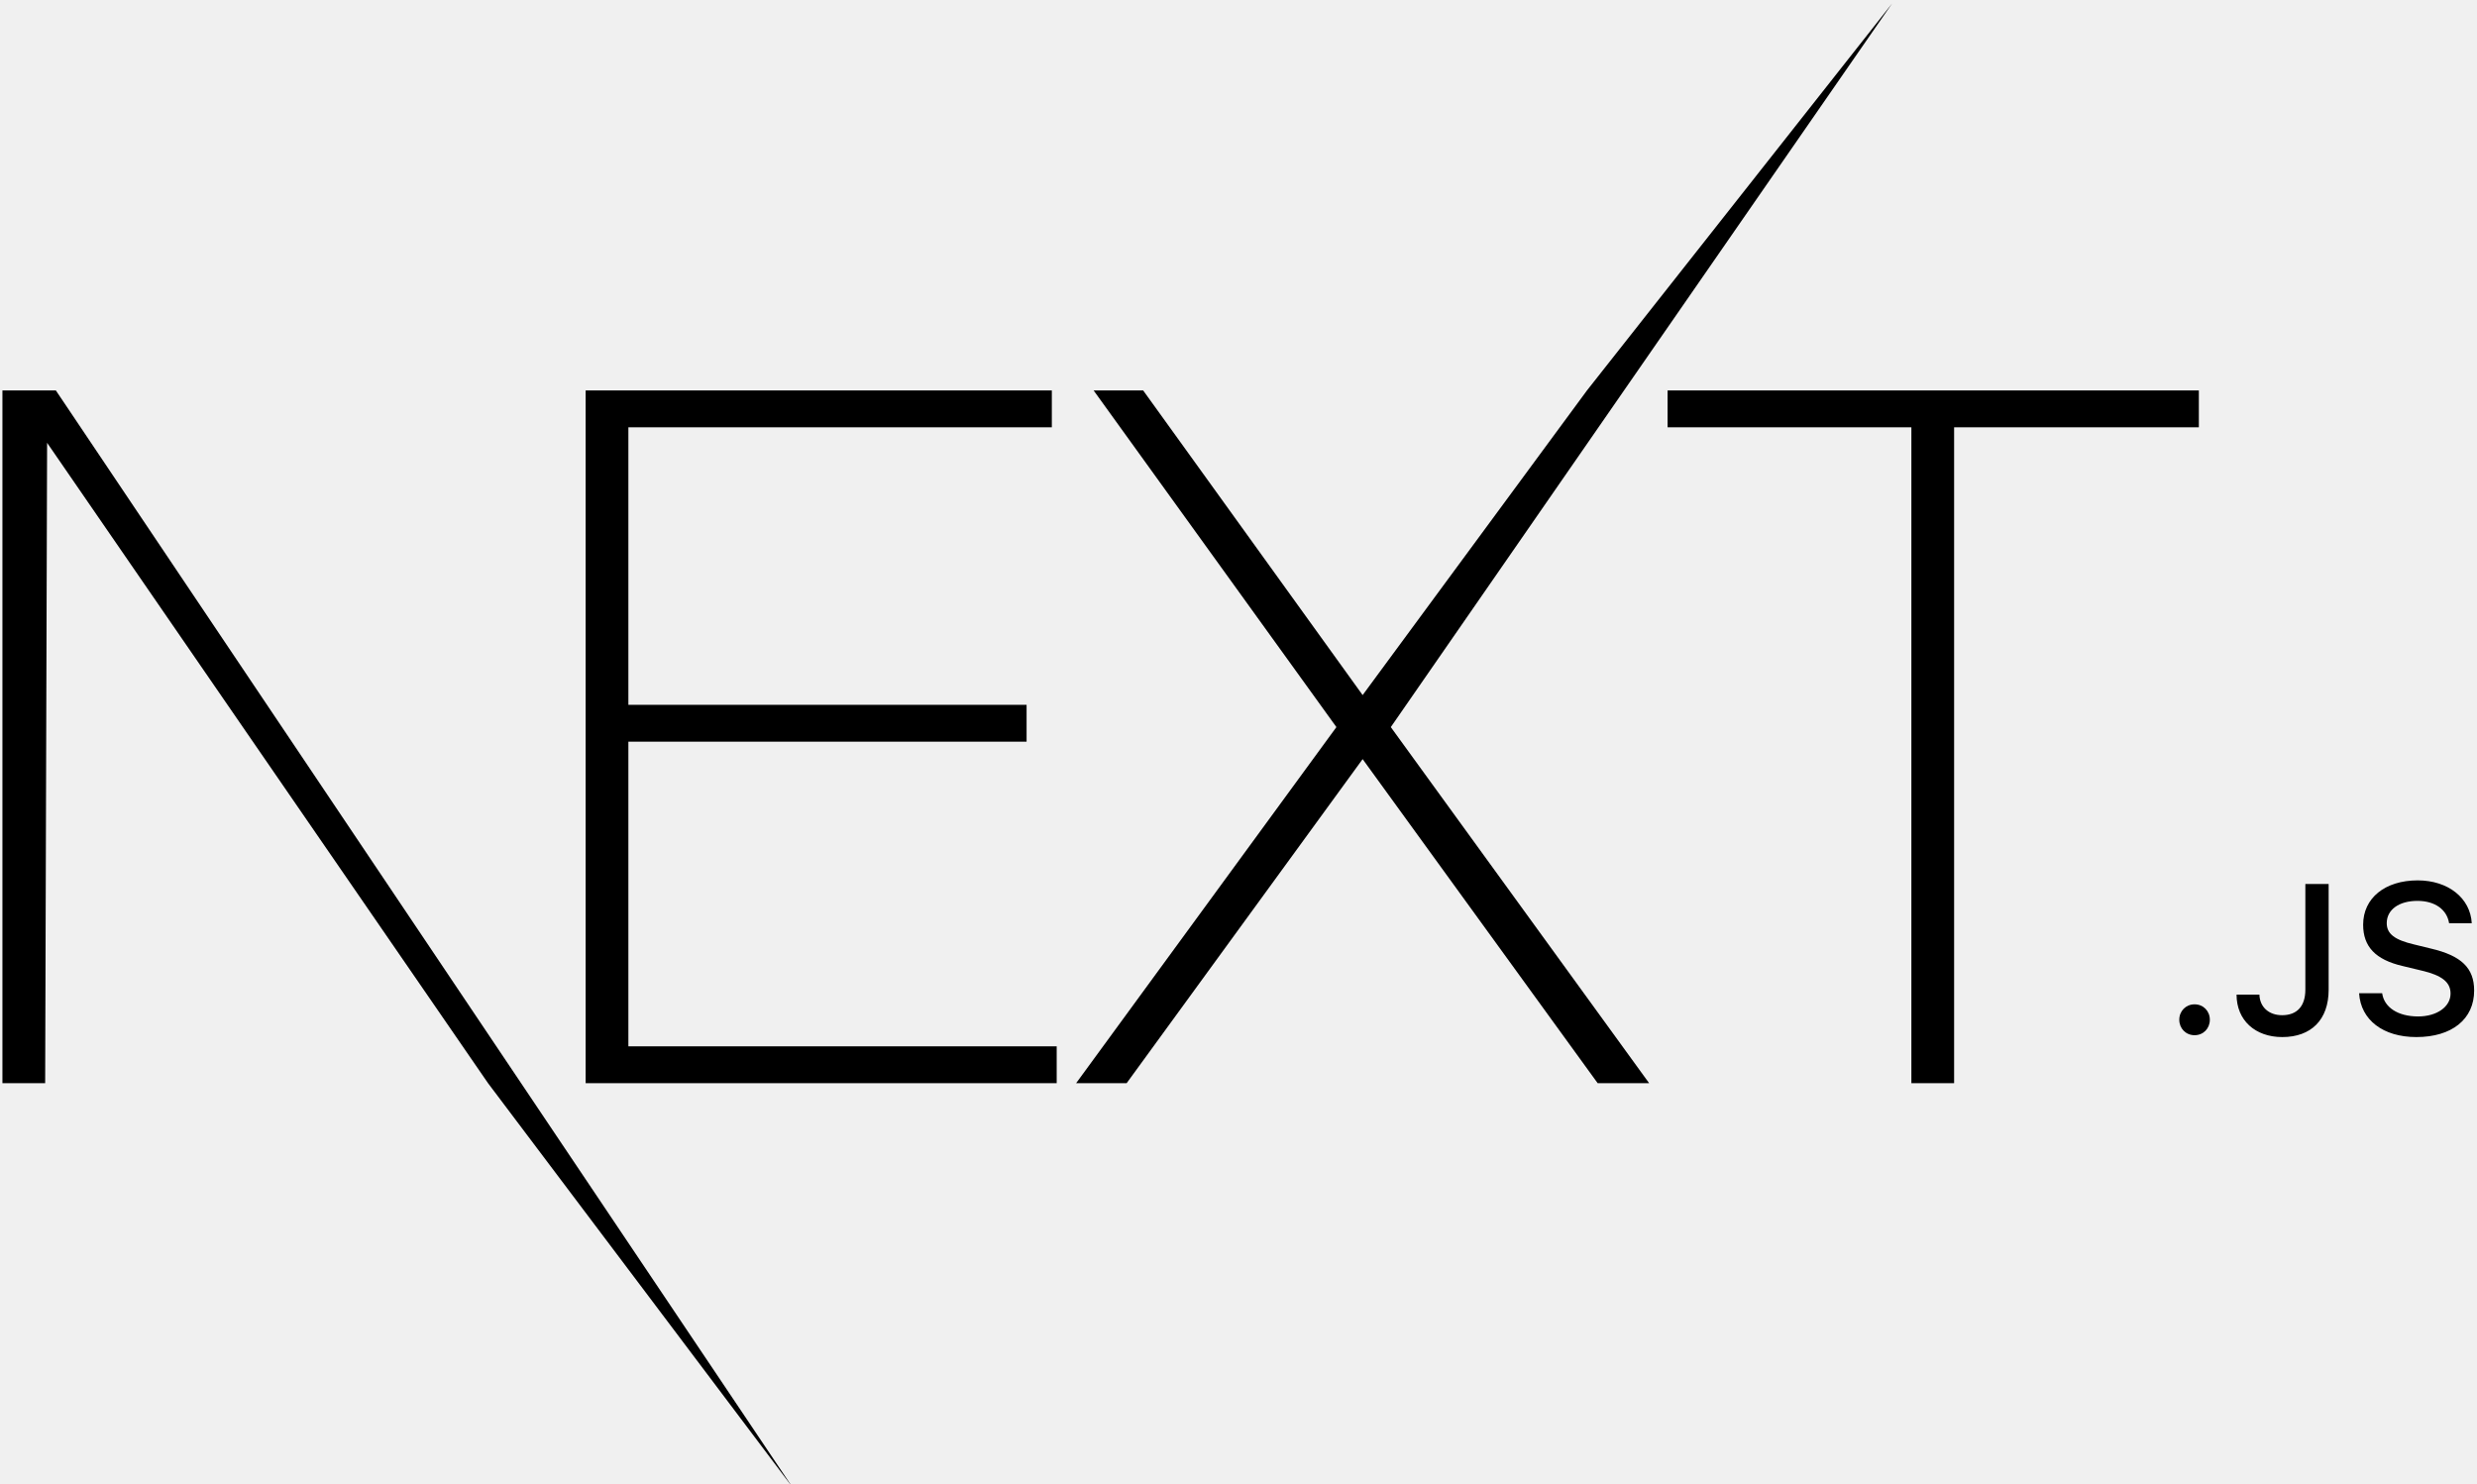
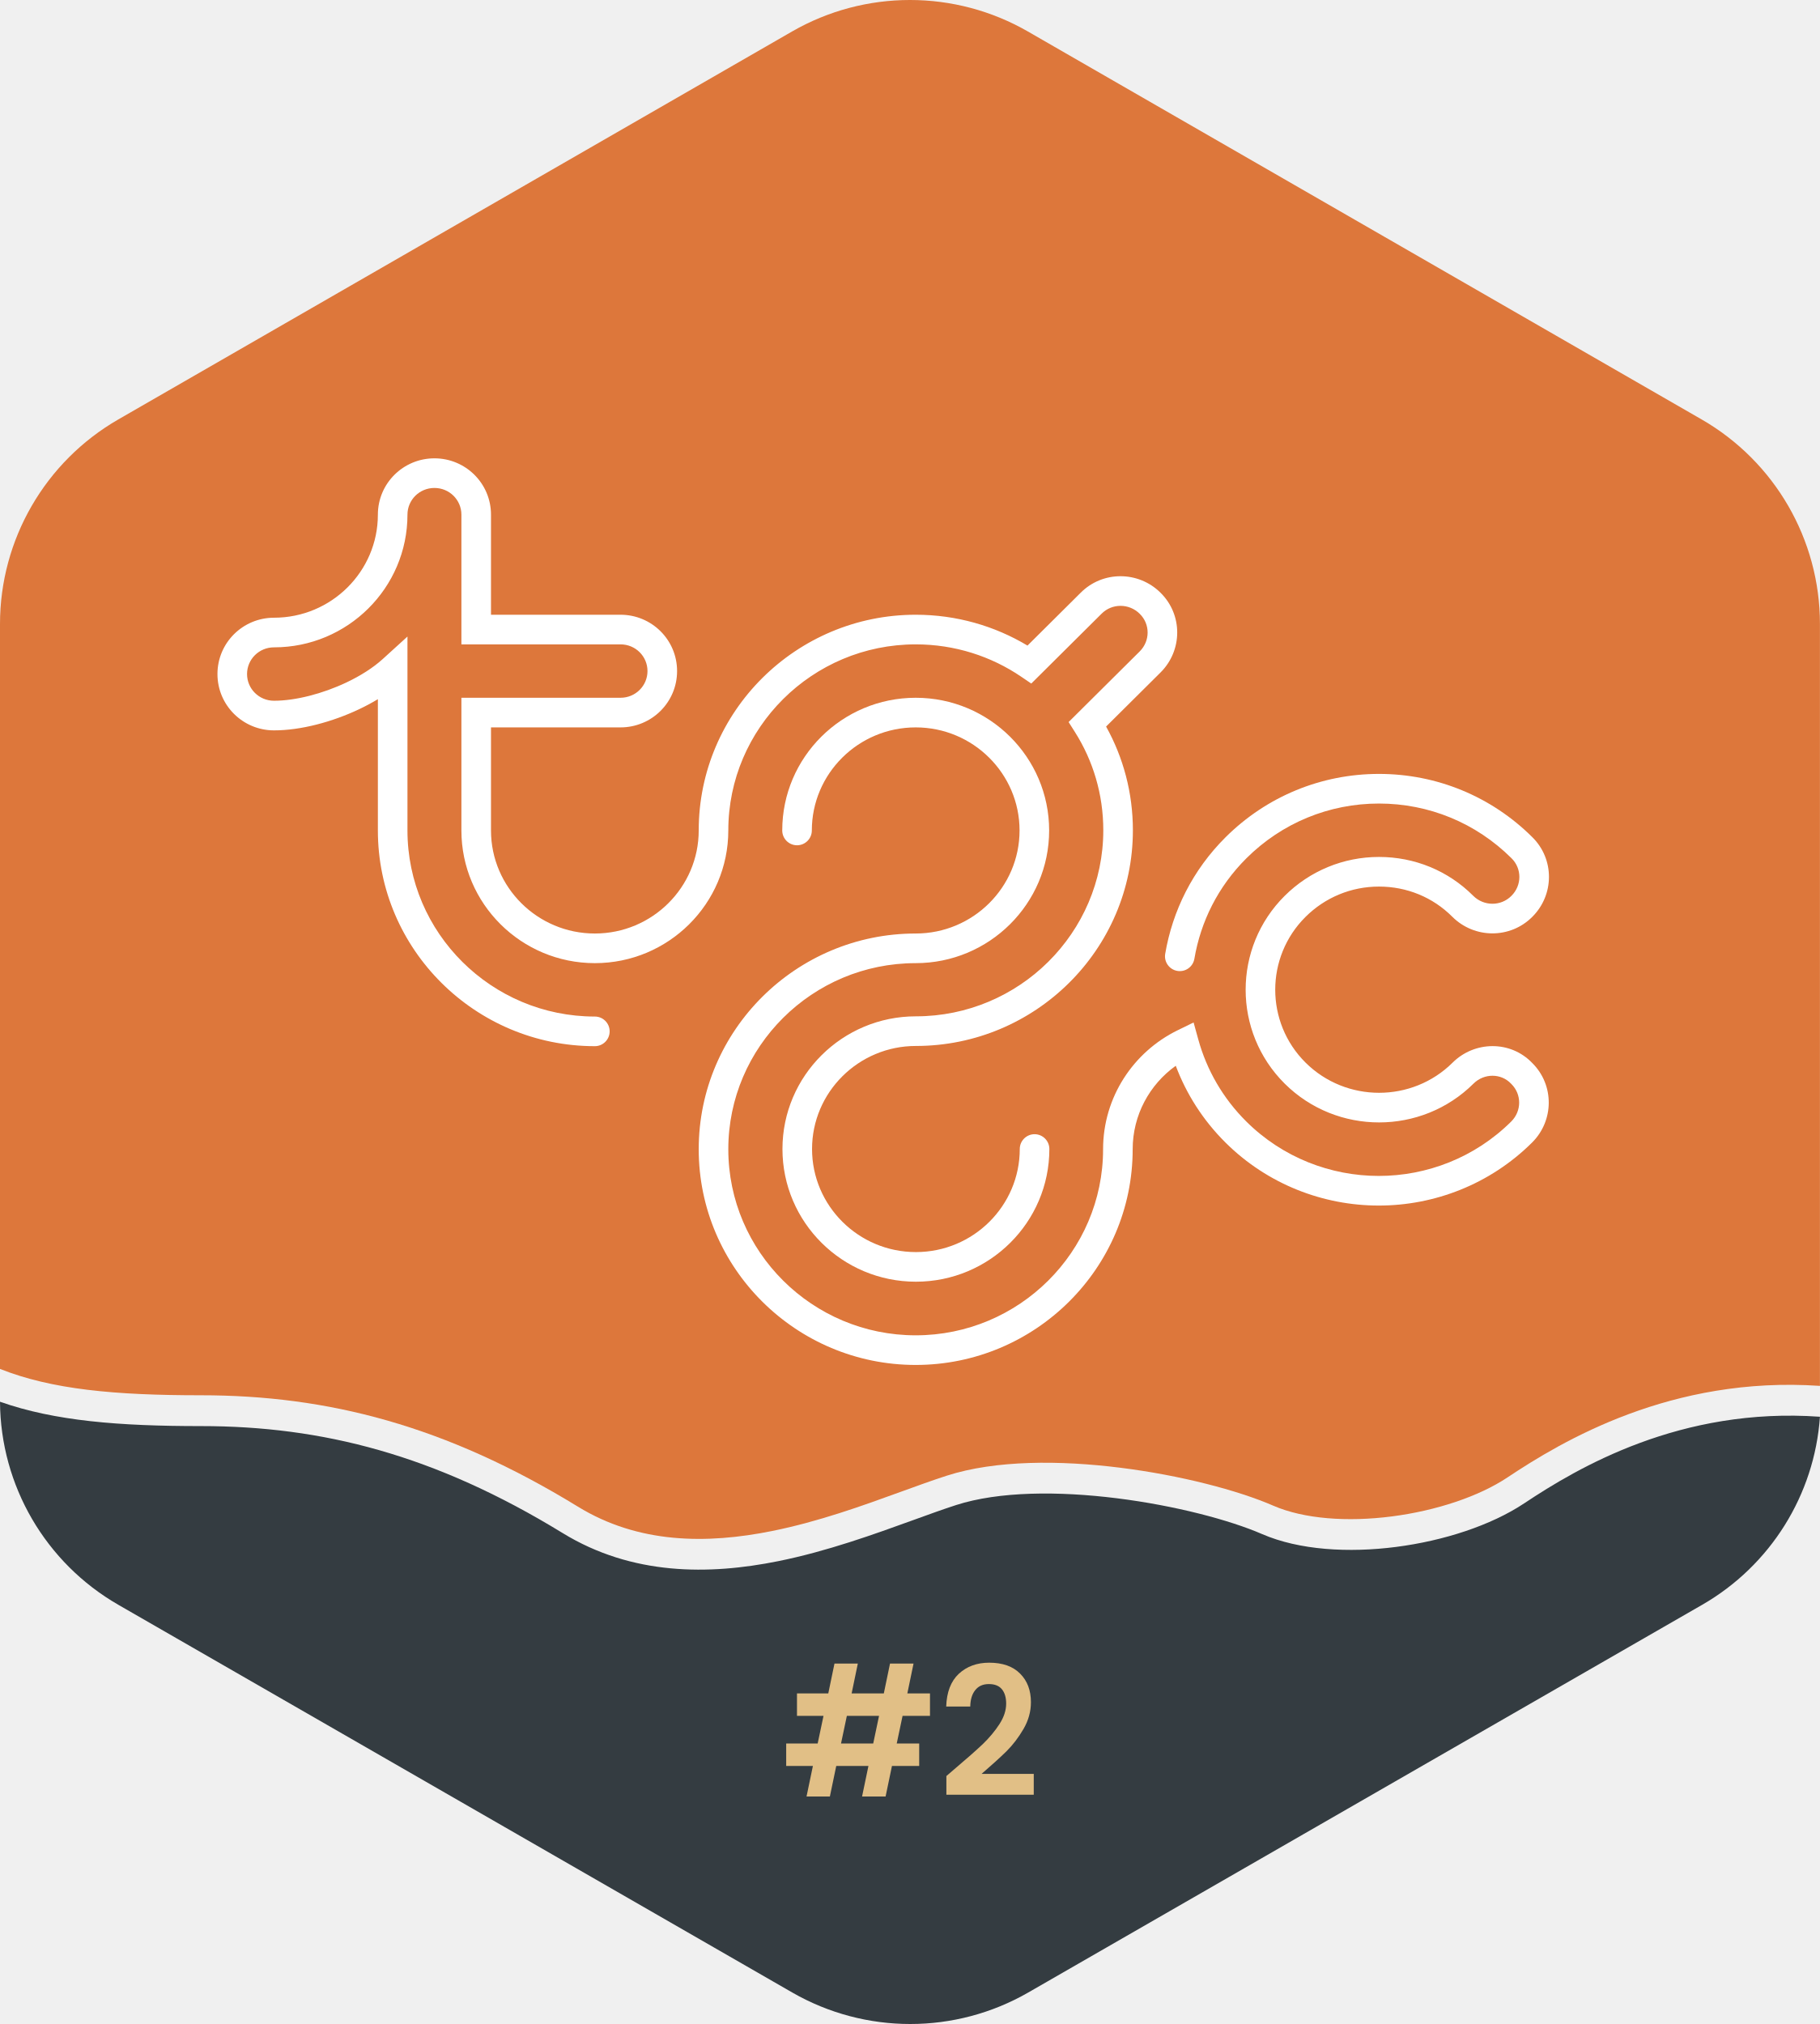
- <svg xmlns="http://www.w3.org/2000/svg" width="207px" height="124px" viewBox="0 0 207 124" version="1.1">
-   <defs />
-   <g id="Page-1" stroke="none" stroke-width="1" fill="none" fill-rule="evenodd">
-     <g id="Black-Next.js" transform="translate(-247, -138)" fill="#000000" fill-rule="nonzero">
-       <g id="next-black" transform="translate(247, 138)">
-         <g id="EXT-+-Type-something">
-           <path d="M48.942,32.632 L87.901,32.632 L87.901,35.714 L52.513,35.714 L52.513,58.907 L85.791,58.907 L85.791,61.989 L52.513,61.989 L52.513,87.453 L88.307,87.453 L88.307,90.534 L48.942,90.534 L48.942,32.632 Z M91.391,32.632 L95.531,32.632 L113.874,58.096 L132.623,32.632 L158.124,0.287 L116.228,60.772 L137.817,90.534 L133.516,90.534 L113.874,63.448 L94.151,90.534 L89.93,90.534 L111.682,60.772 L91.391,32.632 Z M139.359,35.714 L139.359,32.632 L183.756,32.632 L183.756,35.714 L163.303,35.714 L163.303,90.534 L159.732,90.534 L159.732,35.714 L139.359,35.714 Z" id="EXT" />
-           <polygon id="Type-something" points="0.203 32.632 4.667 32.632 66.224 124.303 40.785 90.534 3.936 37.011 3.774 90.534 0.203 90.534" />
-         </g>
-         <path d="M183.397,86.523 C184.135,86.523 184.673,85.96 184.673,85.233 C184.673,84.506 184.135,83.943 183.397,83.943 C182.667,83.943 182.12,84.506 182.12,85.233 C182.12,85.96 182.667,86.523 183.397,86.523 Z M186.906,83.13 C186.906,85.276 188.461,86.679 190.728,86.679 C193.142,86.679 194.602,85.233 194.602,82.723 L194.602,73.886 L192.656,73.886 L192.656,82.714 C192.656,84.108 191.952,84.852 190.71,84.852 C189.598,84.852 188.843,84.16 188.817,83.13 L186.906,83.13 Z M197.147,83.017 C197.286,85.25 199.153,86.679 201.933,86.679 C204.903,86.679 206.762,85.181 206.762,82.792 C206.762,80.914 205.702,79.875 203.131,79.278 L201.75,78.94 C200.117,78.56 199.457,78.049 199.457,77.157 C199.457,76.032 200.482,75.296 202.02,75.296 C203.479,75.296 204.486,76.015 204.669,77.166 L206.562,77.166 C206.449,75.063 204.591,73.583 202.046,73.583 C199.309,73.583 197.485,75.063 197.485,77.287 C197.485,79.122 198.519,80.213 200.786,80.741 L202.402,81.13 C204.061,81.52 204.79,82.091 204.79,83.043 C204.79,84.151 203.644,84.956 202.08,84.956 C200.404,84.956 199.24,84.203 199.075,83.017 L197.147,83.017 Z" id=".JS" />
-       </g>
-     </g>
-   </g>
+ <svg xmlns="http://www.w3.org/2000/svg" width="544" height="605" viewBox="0 0 544 605" fill="none">
+   <path d="M544 423.485C502.313 420.503 471.594 438.723 455.631 449.346C445.632 456.001 431.456 460.574 417.306 462.397C403.193 464.215 388.385 463.388 377.214 458.54C367.546 454.343 351.196 450.017 333.816 447.848C316.369 445.671 298.583 445.76 285.808 449.874C282.055 451.082 277.773 452.635 273.09 454.334L273.087 454.335C261.427 458.563 247.285 463.692 232.655 466.645C211.907 470.832 188.963 470.983 168.184 458.254C129.989 434.857 96.333 426.277 60.069 426.277C35.659 426.277 16.428 424.779 0 419C0.15 444.062 13.612 467.178 35.383 479.703L236.797 595.576C258.639 608.141 285.531 608.141 307.372 595.576L508.787 479.703C529.252 467.929 542.375 446.796 544 423.485Z" fill="#343C41" />
+   <path d="M307.276 9.429C285.442 -3.143 258.558 -3.143 236.724 9.429L35.373 125.368C13.487 137.971 0 161.289 0 186.528V409.188C15.467 415.321 34.235 417.064 60.052 417.064C97.982 417.064 133.219 426.125 172.751 450.363C190.835 461.45 211.171 461.601 230.833 457.63C244.78 454.812 257.789 450.087 269.24 445.927C274.129 444.151 278.734 442.478 283.008 441.1C297.614 436.393 316.925 436.482 334.807 438.716C352.758 440.957 369.971 445.452 380.618 450.077C389.762 454.049 402.777 454.987 416.045 453.277C429.276 451.571 442.04 447.323 450.589 441.628C467.007 430.693 499.621 411.225 544 414.259V186.528C544 161.289 530.513 137.971 508.627 125.369L307.276 9.429Z" fill="#DD773B" />
+   <path d="M269.787 512.893L268.042 521.161H274.757V527.872H266.615L264.712 537H257.68L259.584 527.872H249.962L248.058 537H241.08L242.983 527.872H235V521.161H244.41L246.155 512.893H238.225V506.181H247.583L249.433 497.268H256.411L254.561 506.181H264.183L266.033 497.268H273.065L271.214 506.181H277.981V512.893H269.787ZM262.756 512.893H253.134L251.389 521.161H261.011L262.756 512.893Z" fill="#E1BF86" />
+   <path d="M285.632 528.517C289.016 525.653 291.712 523.273 293.721 521.376C295.73 519.443 297.404 517.438 298.744 515.362C300.083 513.286 300.753 511.246 300.753 509.242C300.753 507.416 300.33 505.984 299.484 504.946C298.638 503.908 297.334 503.389 295.572 503.389C293.809 503.389 292.452 503.998 291.501 505.215C290.549 506.396 290.056 508.025 290.02 510.101H282.83C282.971 505.805 284.223 502.548 286.584 500.329C288.981 498.11 292.012 497 295.677 497C299.695 497 302.779 498.092 304.929 500.275C307.079 502.423 308.154 505.268 308.154 508.812C308.154 511.604 307.414 514.271 305.934 516.812C304.453 519.353 302.762 521.573 300.858 523.47C298.955 525.331 296.47 527.586 293.404 530.235H309V536.463H282.883V530.879L285.632 528.517Z" fill="#E1BF86" />
+   <path d="M129.857 145.856C125.367 145.856 121.795 149.447 121.795 153.837C121.795 175.745 103.886 193.499 81.906 193.499C77.416 193.499 73.844 197.09 73.844 201.48C73.844 205.871 77.416 209.461 81.906 209.461C88.31 209.461 96.415 207.377 103.555 203.994C107.66 202.048 111.475 199.657 114.401 196.997L121.795 190.274V248.234C121.795 278.86 146.914 303.858 177.808 303.858C180.25 303.858 182.23 305.84 182.23 308.286C182.23 310.732 180.25 312.714 177.808 312.714C142.094 312.714 112.951 283.816 112.951 248.234V208.992C111.125 210.096 109.235 211.1 107.338 211.998C99.332 215.793 89.928 218.318 81.906 218.318C72.598 218.318 65 210.828 65 201.48C65 192.133 72.598 184.643 81.906 184.643C99.066 184.643 112.951 170.789 112.951 153.837C112.951 144.49 120.549 137 129.857 137C139.165 137 146.763 144.49 146.763 153.837V183.754H185.48C194.788 183.754 202.386 191.243 202.386 200.591C202.386 209.939 194.788 217.428 185.48 217.428H146.763V248.234C146.763 265.186 160.648 279.039 177.808 279.039C194.968 279.039 208.853 265.186 208.853 248.234C208.853 212.651 237.996 183.754 273.71 183.754C285.905 183.754 297.353 187.111 307.126 192.973L322.981 177.22L322.993 177.208C329.585 170.562 340.276 170.625 346.872 177.155C353.585 183.734 353.509 194.437 346.895 201.009L330.622 217.177C335.752 226.391 338.631 236.967 338.631 248.17C338.631 283.753 309.488 312.651 273.774 312.651C256.614 312.651 242.729 326.504 242.729 343.456C242.729 360.408 256.614 374.262 273.774 374.262C290.934 374.262 304.819 360.408 304.819 343.456C304.819 341.011 306.799 339.028 309.242 339.028C311.684 339.028 313.664 341.011 313.664 343.456C313.664 365.364 295.754 383.118 273.774 383.118C251.794 383.118 233.884 365.364 233.884 343.456C233.884 321.549 251.794 303.794 273.774 303.794C304.668 303.794 329.786 278.797 329.786 248.17C329.786 237.41 326.713 227.354 321.322 218.84L319.418 215.833L340.666 194.722C343.833 191.576 343.817 186.548 340.68 183.478L340.67 183.468L340.659 183.458C337.477 180.302 332.373 180.319 329.27 183.447L329.249 183.469L308.261 204.322L305.248 202.274C296.262 196.168 285.397 192.61 273.71 192.61C242.816 192.61 217.698 217.608 217.698 248.234C217.698 270.141 199.788 287.896 177.808 287.896C155.828 287.896 137.918 270.141 137.918 248.234V208.572H185.48C189.97 208.572 193.541 204.981 193.541 200.591C193.541 196.2 189.97 192.61 185.48 192.61H137.918V153.837C137.918 149.447 134.347 145.856 129.857 145.856Z" fill="white" />
+   <path d="M233.82 248.234C233.82 226.326 251.73 208.572 273.71 208.572C295.69 208.572 313.6 226.326 313.6 248.234C313.6 270.141 295.69 287.896 273.71 287.896C242.816 287.896 217.698 312.893 217.698 343.52C217.698 374.146 242.816 399.144 273.71 399.144C304.604 399.144 329.722 374.146 329.722 343.52C329.722 327.946 338.8 314.421 351.994 307.968L356.776 305.629L358.197 310.764C360.679 319.734 365.457 328.202 372.537 335.237C383.425 346.055 397.802 351.501 412.129 351.501C426.455 351.501 440.833 346.055 451.72 335.237C454.88 332.098 454.872 327.087 451.758 324.016L451.706 323.964L451.656 323.911C448.695 320.791 443.625 320.747 440.436 323.915C424.881 339.371 399.569 339.371 384.013 323.915C368.442 308.444 368.442 283.246 384.013 267.775C391.525 260.312 401.564 256.152 412.193 256.152C422.813 256.152 432.854 260.242 440.371 267.774L440.372 267.775L440.375 267.778C443.557 270.937 448.665 270.921 451.77 267.79L451.78 267.779L451.79 267.769C454.951 264.622 454.934 259.598 451.799 256.531L451.788 256.52L451.776 256.508C441.195 246 427.135 240.189 412.193 240.189C397.247 240.189 383.183 246.003 372.601 256.516C364.03 265.032 358.89 275.549 357.011 286.593C356.6 289.004 354.316 290.625 351.908 290.215C349.501 289.804 347.882 287.516 348.292 285.106C350.468 272.319 356.436 260.101 366.372 250.23C378.609 238.071 394.911 231.333 412.193 231.333C429.465 231.333 445.76 238.064 457.994 250.21C464.696 256.783 464.627 267.468 458.035 274.04C451.435 280.686 440.734 280.611 434.142 274.061L434.14 274.059L434.131 274.05L434.12 274.039C428.29 268.195 420.51 265.008 412.193 265.008C403.903 265.008 396.102 268.24 390.243 274.061C378.158 286.069 378.158 305.621 390.243 317.629C402.35 329.658 422.099 329.658 434.206 317.629C440.72 311.157 451.464 310.912 458.017 317.758C464.639 324.345 464.535 334.982 457.95 341.524C445.327 354.066 428.676 360.357 412.129 360.357C395.582 360.357 378.93 354.066 366.308 341.524C359.55 334.81 354.593 326.955 351.445 318.572C343.622 324.175 338.567 333.298 338.567 343.52C338.567 379.102 309.424 408 273.71 408C237.996 408 208.853 379.102 208.853 343.52C208.853 307.937 237.996 279.039 273.71 279.039C290.87 279.039 304.755 265.186 304.755 248.234C304.755 231.282 290.87 217.428 273.71 217.428C256.55 217.428 242.665 231.282 242.665 248.234C242.665 250.679 240.685 252.662 238.243 252.662C235.8 252.662 233.82 250.679 233.82 248.234Z" fill="white" />
</svg>
